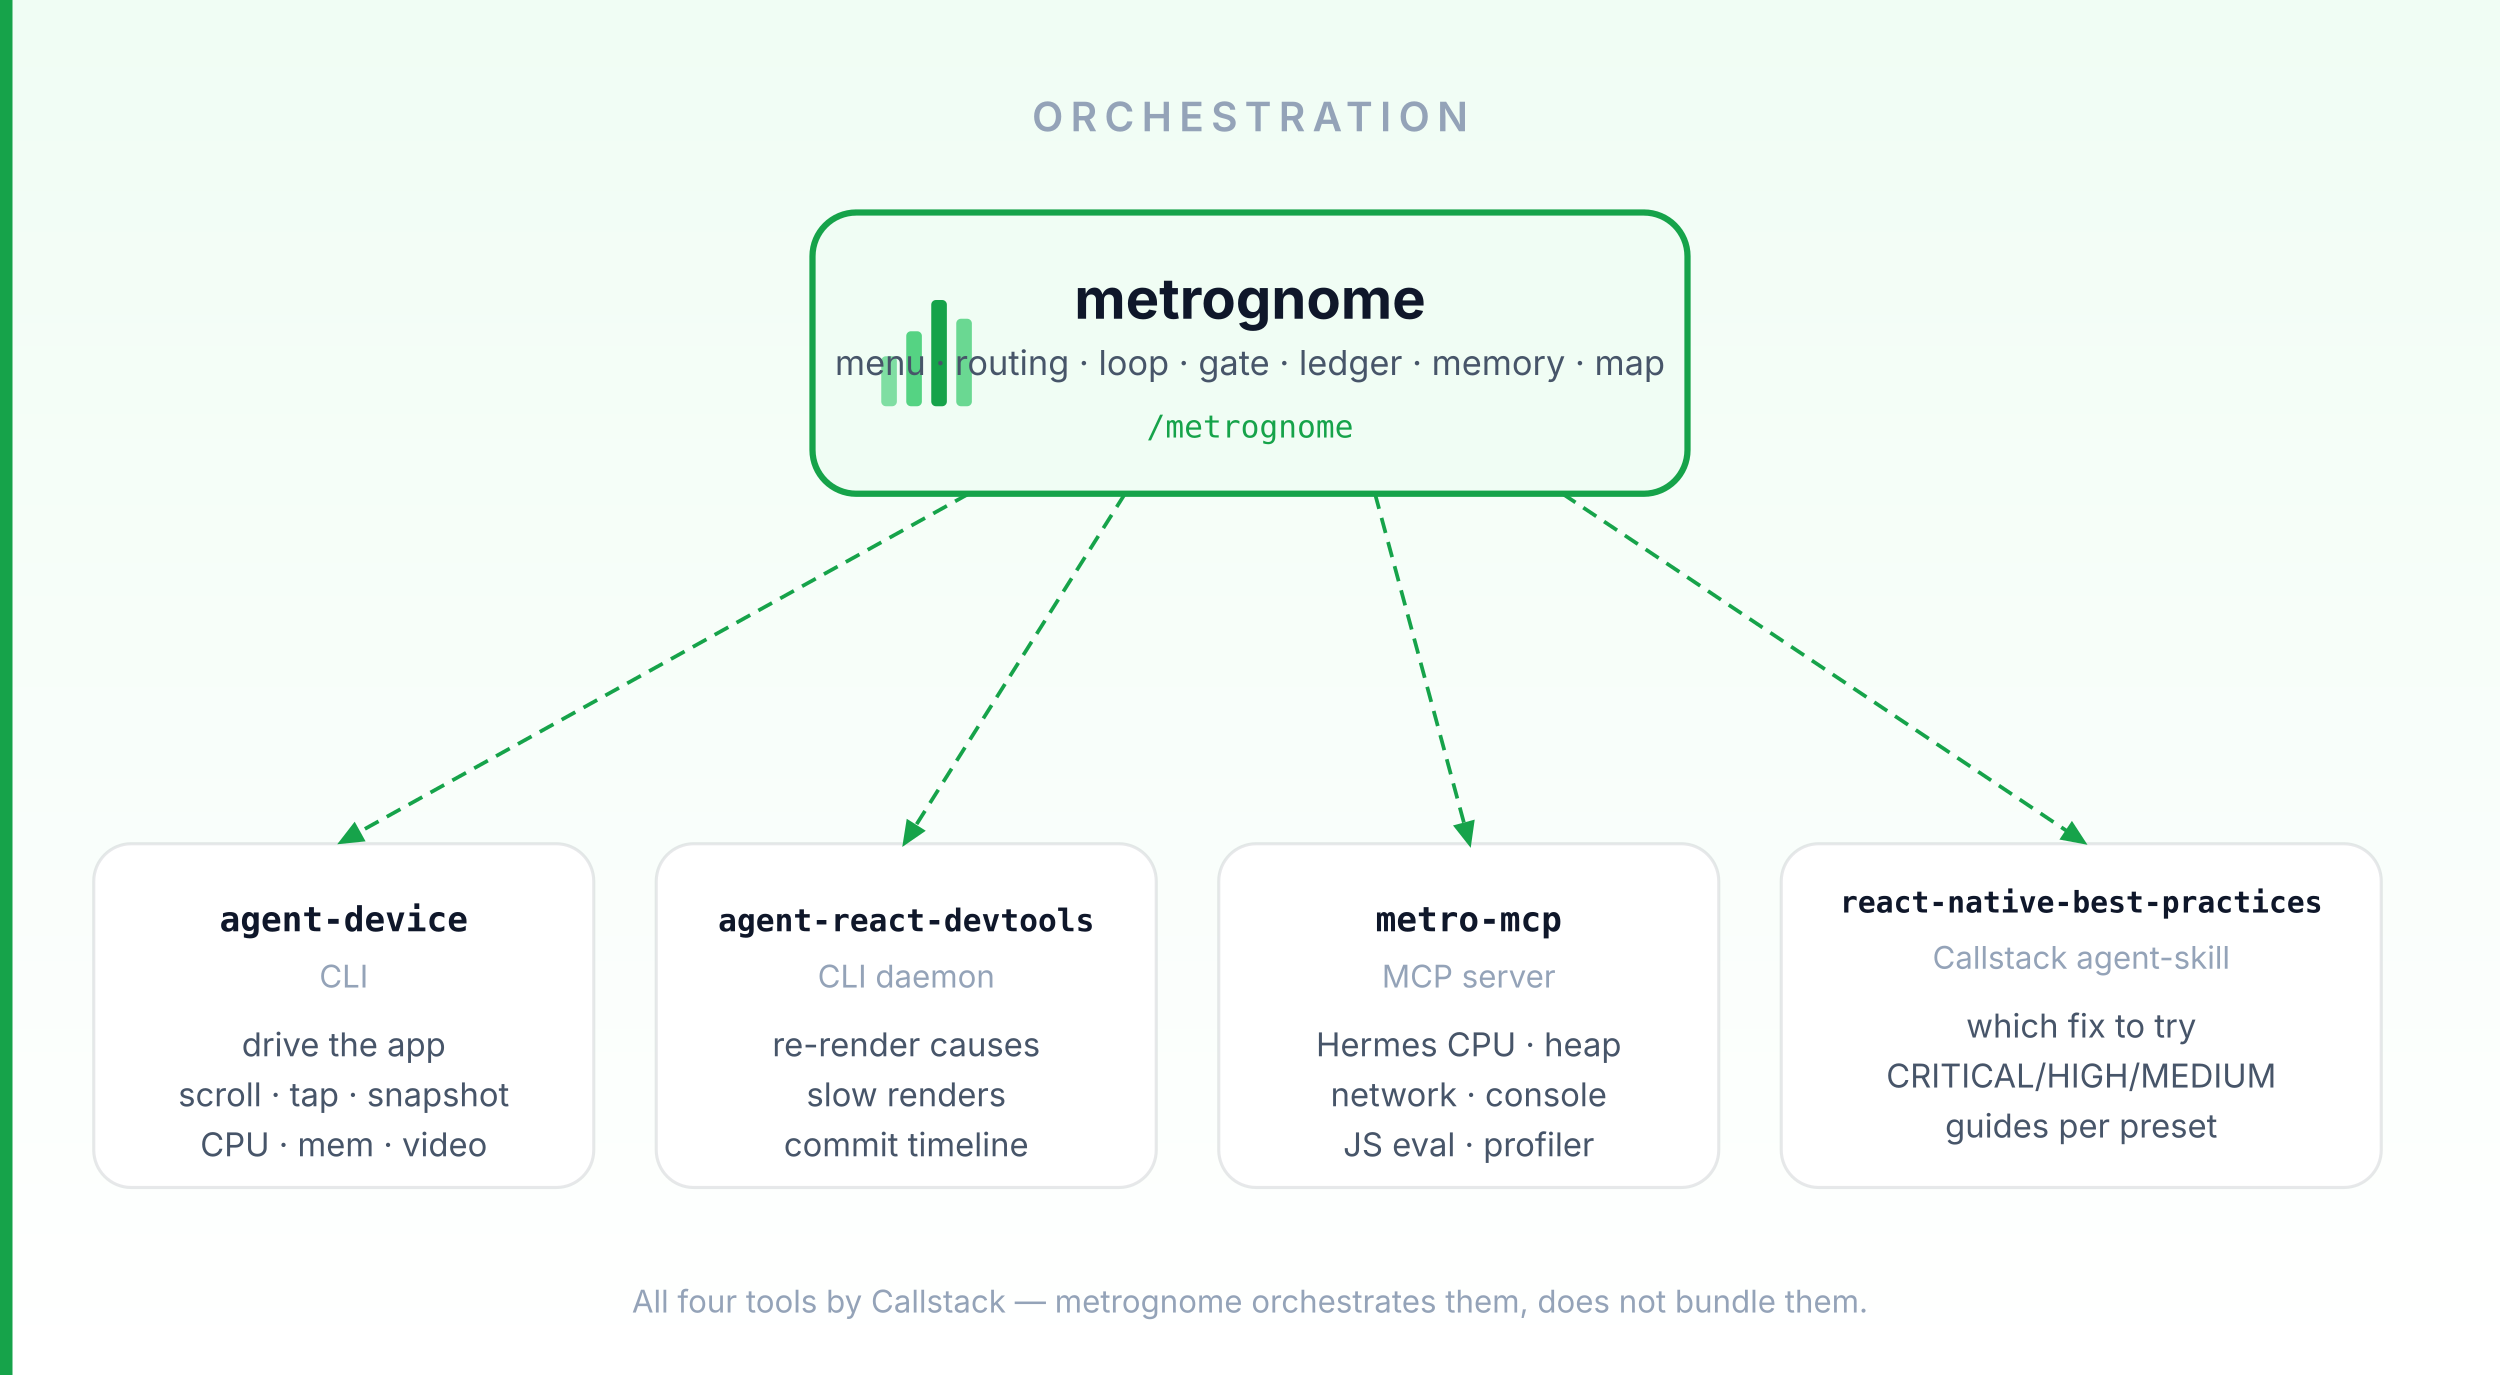
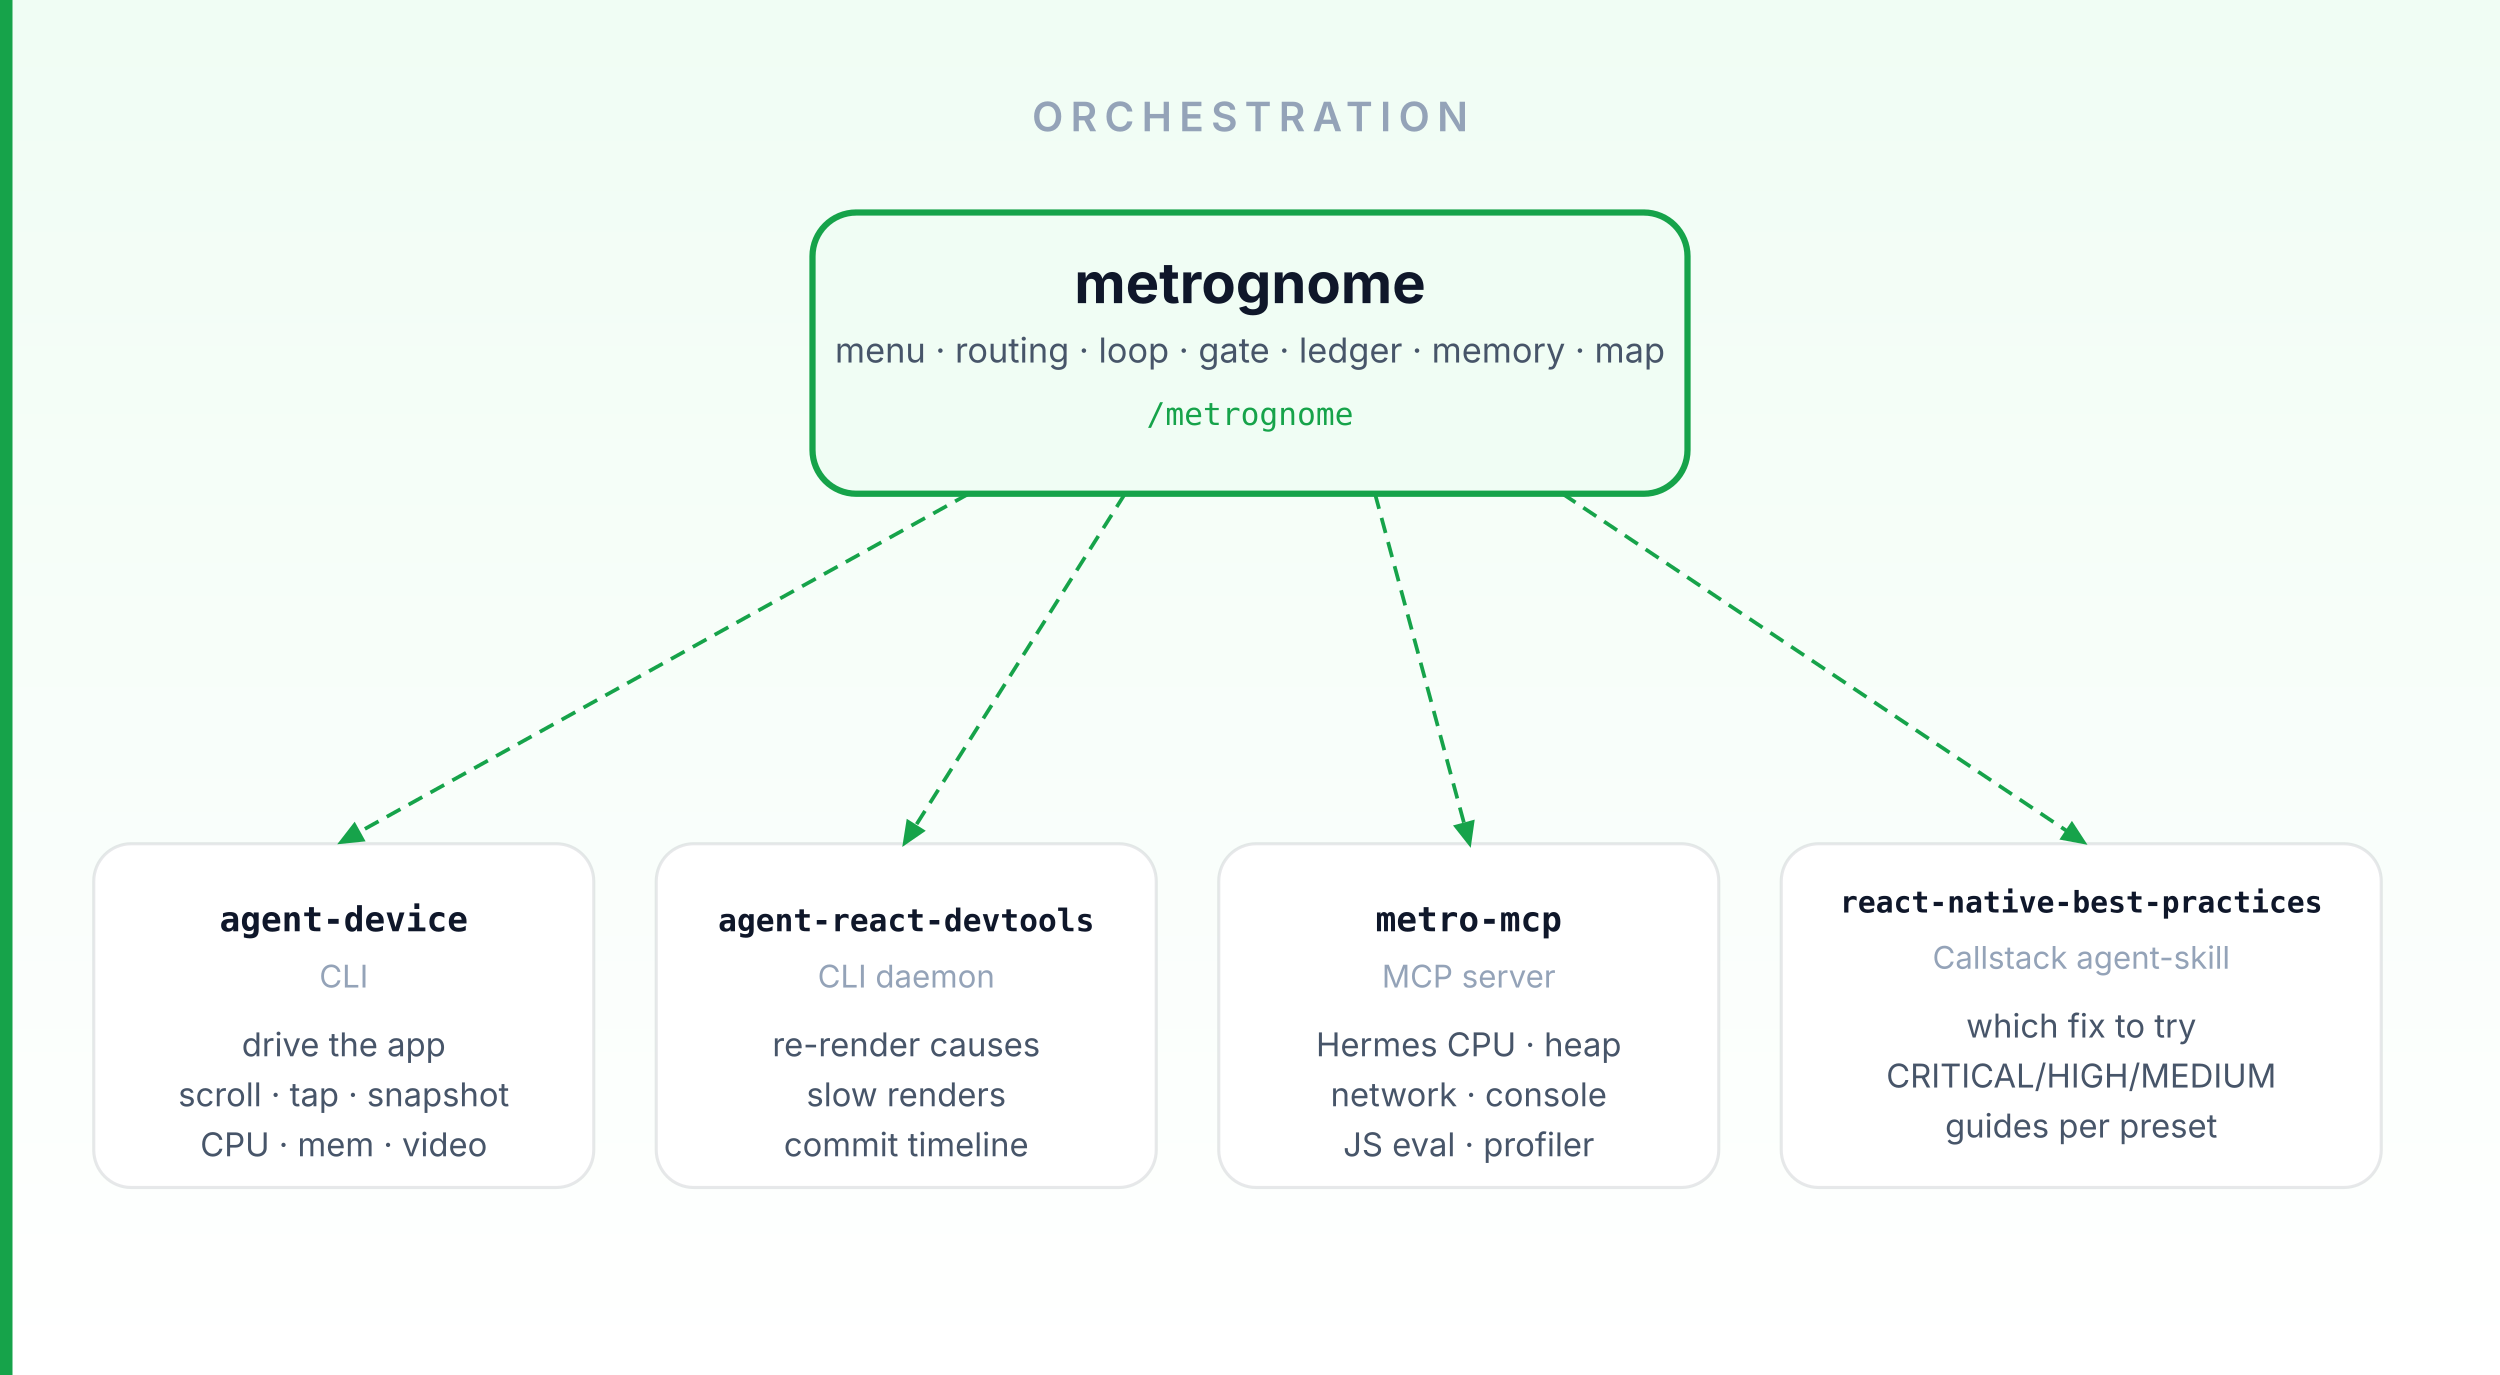
<svg xmlns="http://www.w3.org/2000/svg" viewBox="0 0 800 440" width="800" height="440">
  <defs>
    <linearGradient id="bg" x1="0" y1="0" x2="0" y2="1">
      <stop offset="0%" stop-color="#f0fdf4" />
      <stop offset="100%" stop-color="#ffffff" />
    </linearGradient>
    <marker id="arr" markerWidth="7" markerHeight="7" refX="5" refY="3" orient="auto">
      <path d="M0,0 L0,6 L7,3 z" fill="#16a34a" />
    </marker>
  </defs>
  <rect width="800" height="440" fill="url(#bg)" />
  <text x="400" y="42" text-anchor="middle" font-family="-apple-system,'SF Pro Text',sans-serif" font-size="13" font-weight="600" letter-spacing="0.18em" fill="#94a3b8">ORCHESTRATION</text>
  <rect x="260" y="68" width="280" height="90" rx="14" fill="#f0fdf4" stroke="#16a34a" stroke-width="2" />
-   <g transform="translate(282,92)">
-     <rect x="0" y="22" width="5" height="16" rx="1.5" fill="#22c55e" opacity="0.55" />
-     <rect x="8" y="14" width="5" height="24" rx="1.5" fill="#22c55e" opacity="0.75" />
-     <rect x="16" y="4" width="5" height="34" rx="1.5" fill="#16a34a" />
-     <rect x="24" y="10" width="5" height="28" rx="1.5" fill="#22c55e" opacity="0.65" />
-   </g>
-   <text x="400" y="102" text-anchor="middle" font-family="-apple-system,'SF Pro Text',sans-serif" font-size="18" font-weight="700" fill="#0f172a">metrognome</text>
-   <text x="400" y="120" text-anchor="middle" font-family="-apple-system,'SF Pro Text',sans-serif" font-size="11" fill="#475569">menu · routing · loop · gate · ledger · memory · map</text>
-   <text x="400" y="140" text-anchor="middle" font-family="'SF Mono',monospace" font-size="10" fill="#16a34a">/metrognome</text>
+   <text x="400" y="97" text-anchor="middle" font-family="-apple-system,'SF Pro Text',sans-serif" font-size="18" font-weight="700" fill="#0f172a">metrognome</text>
+   <text x="400" y="116" text-anchor="middle" font-family="-apple-system,'SF Pro Text',sans-serif" font-size="11" fill="#475569">menu · routing · loop · gate · ledger · memory · map</text>
+   <text x="400" y="136" text-anchor="middle" font-family="'SF Mono',monospace" font-size="10" fill="#16a34a">/metrognome</text>
  <rect x="30" y="270" width="160" height="110" rx="12" fill="#ffffff" stroke="rgba(15,23,42,0.1)" stroke-width="1" />
  <text x="110" y="298" text-anchor="middle" font-family="'SF Mono',monospace" font-size="11" font-weight="700" fill="#0f172a">agent-device</text>
  <text x="110" y="316" text-anchor="middle" font-family="-apple-system,'SF Pro Text',sans-serif" font-size="10" fill="#94a3b8">CLI</text>
  <text x="110" y="338" text-anchor="middle" font-family="-apple-system,'SF Pro Text',sans-serif" font-size="10.5" fill="#475569">drive the app</text>
  <text x="110" y="354" text-anchor="middle" font-family="-apple-system,'SF Pro Text',sans-serif" font-size="10.5" fill="#475569">scroll · tap · snapshot</text>
  <text x="110" y="370" text-anchor="middle" font-family="-apple-system,'SF Pro Text',sans-serif" font-size="10.5" fill="#475569">CPU · mem · video</text>
  <rect x="210" y="270" width="160" height="110" rx="12" fill="#ffffff" stroke="rgba(15,23,42,0.1)" stroke-width="1" />
  <text x="290" y="298" text-anchor="middle" font-family="'SF Mono',monospace" font-size="10" font-weight="700" fill="#0f172a">agent-react-devtools</text>
  <text x="290" y="316" text-anchor="middle" font-family="-apple-system,'SF Pro Text',sans-serif" font-size="10" fill="#94a3b8">CLI daemon</text>
  <text x="290" y="338" text-anchor="middle" font-family="-apple-system,'SF Pro Text',sans-serif" font-size="10.5" fill="#475569">re-render causes</text>
  <text x="290" y="354" text-anchor="middle" font-family="-apple-system,'SF Pro Text',sans-serif" font-size="10.5" fill="#475569">slow renders</text>
  <text x="290" y="370" text-anchor="middle" font-family="-apple-system,'SF Pro Text',sans-serif" font-size="10.5" fill="#475569">commit timeline</text>
  <rect x="390" y="270" width="160" height="110" rx="12" fill="#ffffff" stroke="rgba(15,23,42,0.1)" stroke-width="1" />
  <text x="470" y="298" text-anchor="middle" font-family="'SF Mono',monospace" font-size="11" font-weight="700" fill="#0f172a">metro-mcp</text>
  <text x="470" y="316" text-anchor="middle" font-family="-apple-system,'SF Pro Text',sans-serif" font-size="10" fill="#94a3b8">MCP server</text>
  <text x="470" y="338" text-anchor="middle" font-family="-apple-system,'SF Pro Text',sans-serif" font-size="10.5" fill="#475569">Hermes CPU · heap</text>
  <text x="470" y="354" text-anchor="middle" font-family="-apple-system,'SF Pro Text',sans-serif" font-size="10.5" fill="#475569">network · console</text>
  <text x="470" y="370" text-anchor="middle" font-family="-apple-system,'SF Pro Text',sans-serif" font-size="10.5" fill="#475569">JS eval · profiler</text>
  <rect x="570" y="270" width="192" height="110" rx="12" fill="#ffffff" stroke="rgba(15,23,42,0.1)" stroke-width="1" />
  <text x="666" y="292" text-anchor="middle" font-family="'SF Mono',monospace" font-size="9.5" font-weight="700" fill="#0f172a">react-native-best-practices</text>
  <text x="666" y="310" text-anchor="middle" font-family="-apple-system,'SF Pro Text',sans-serif" font-size="10" fill="#94a3b8">Callstack agent-skill</text>
  <text x="666" y="332" text-anchor="middle" font-family="-apple-system,'SF Pro Text',sans-serif" font-size="10.5" fill="#475569">which fix to try</text>
  <text x="666" y="348" text-anchor="middle" font-family="-apple-system,'SF Pro Text',sans-serif" font-size="10.5" fill="#475569">CRITICAL/HIGH/MEDIUM</text>
  <text x="666" y="364" text-anchor="middle" font-family="-apple-system,'SF Pro Text',sans-serif" font-size="10.5" fill="#475569">guides per preset</text>
  <line x1="310" y1="158" x2="110" y2="269" stroke="#16a34a" stroke-width="1.2" stroke-dasharray="5,3" marker-end="url(#arr)" />
  <line x1="360" y1="158" x2="290" y2="269" stroke="#16a34a" stroke-width="1.2" stroke-dasharray="5,3" marker-end="url(#arr)" />
  <line x1="440" y1="158" x2="470" y2="269" stroke="#16a34a" stroke-width="1.2" stroke-dasharray="5,3" marker-end="url(#arr)" />
  <line x1="500" y1="158" x2="666" y2="269" stroke="#16a34a" stroke-width="1.2" stroke-dasharray="5,3" marker-end="url(#arr)" />
-   <text x="400" y="420" text-anchor="middle" font-family="-apple-system,'SF Pro Text',sans-serif" font-size="10" fill="#94a3b8">All four tools by Callstack — metrognome orchestrates them, does not bundle them.</text>
  <rect x="0" y="0" width="4" height="440" fill="#16a34a" />
</svg>
